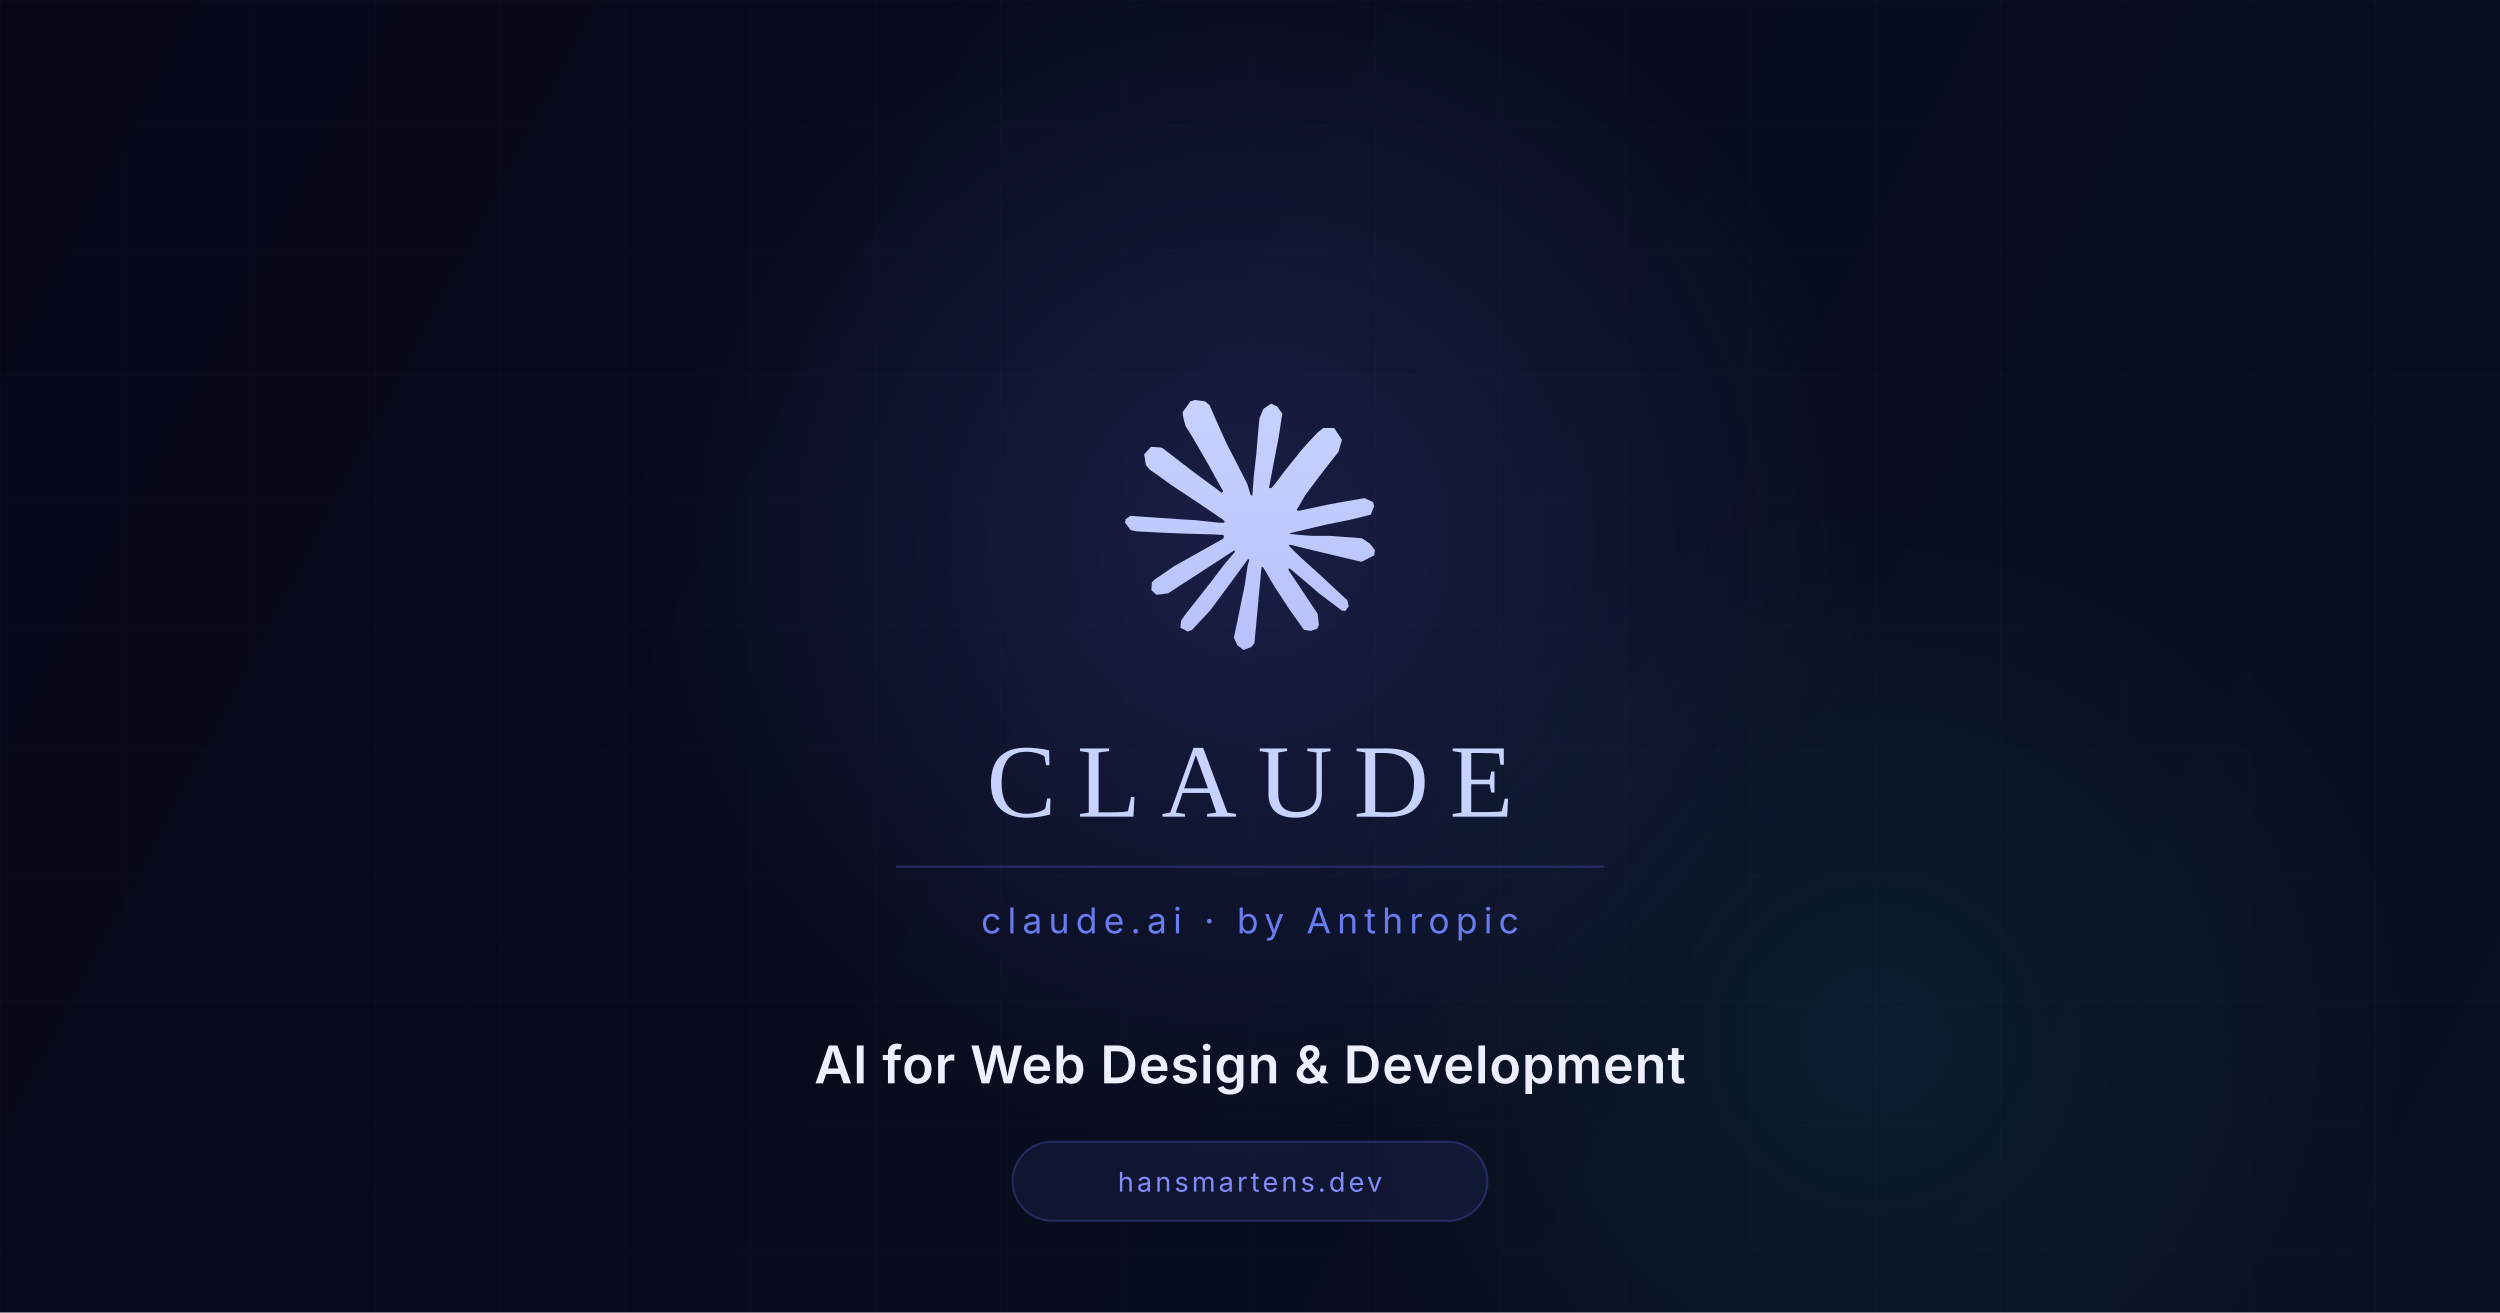
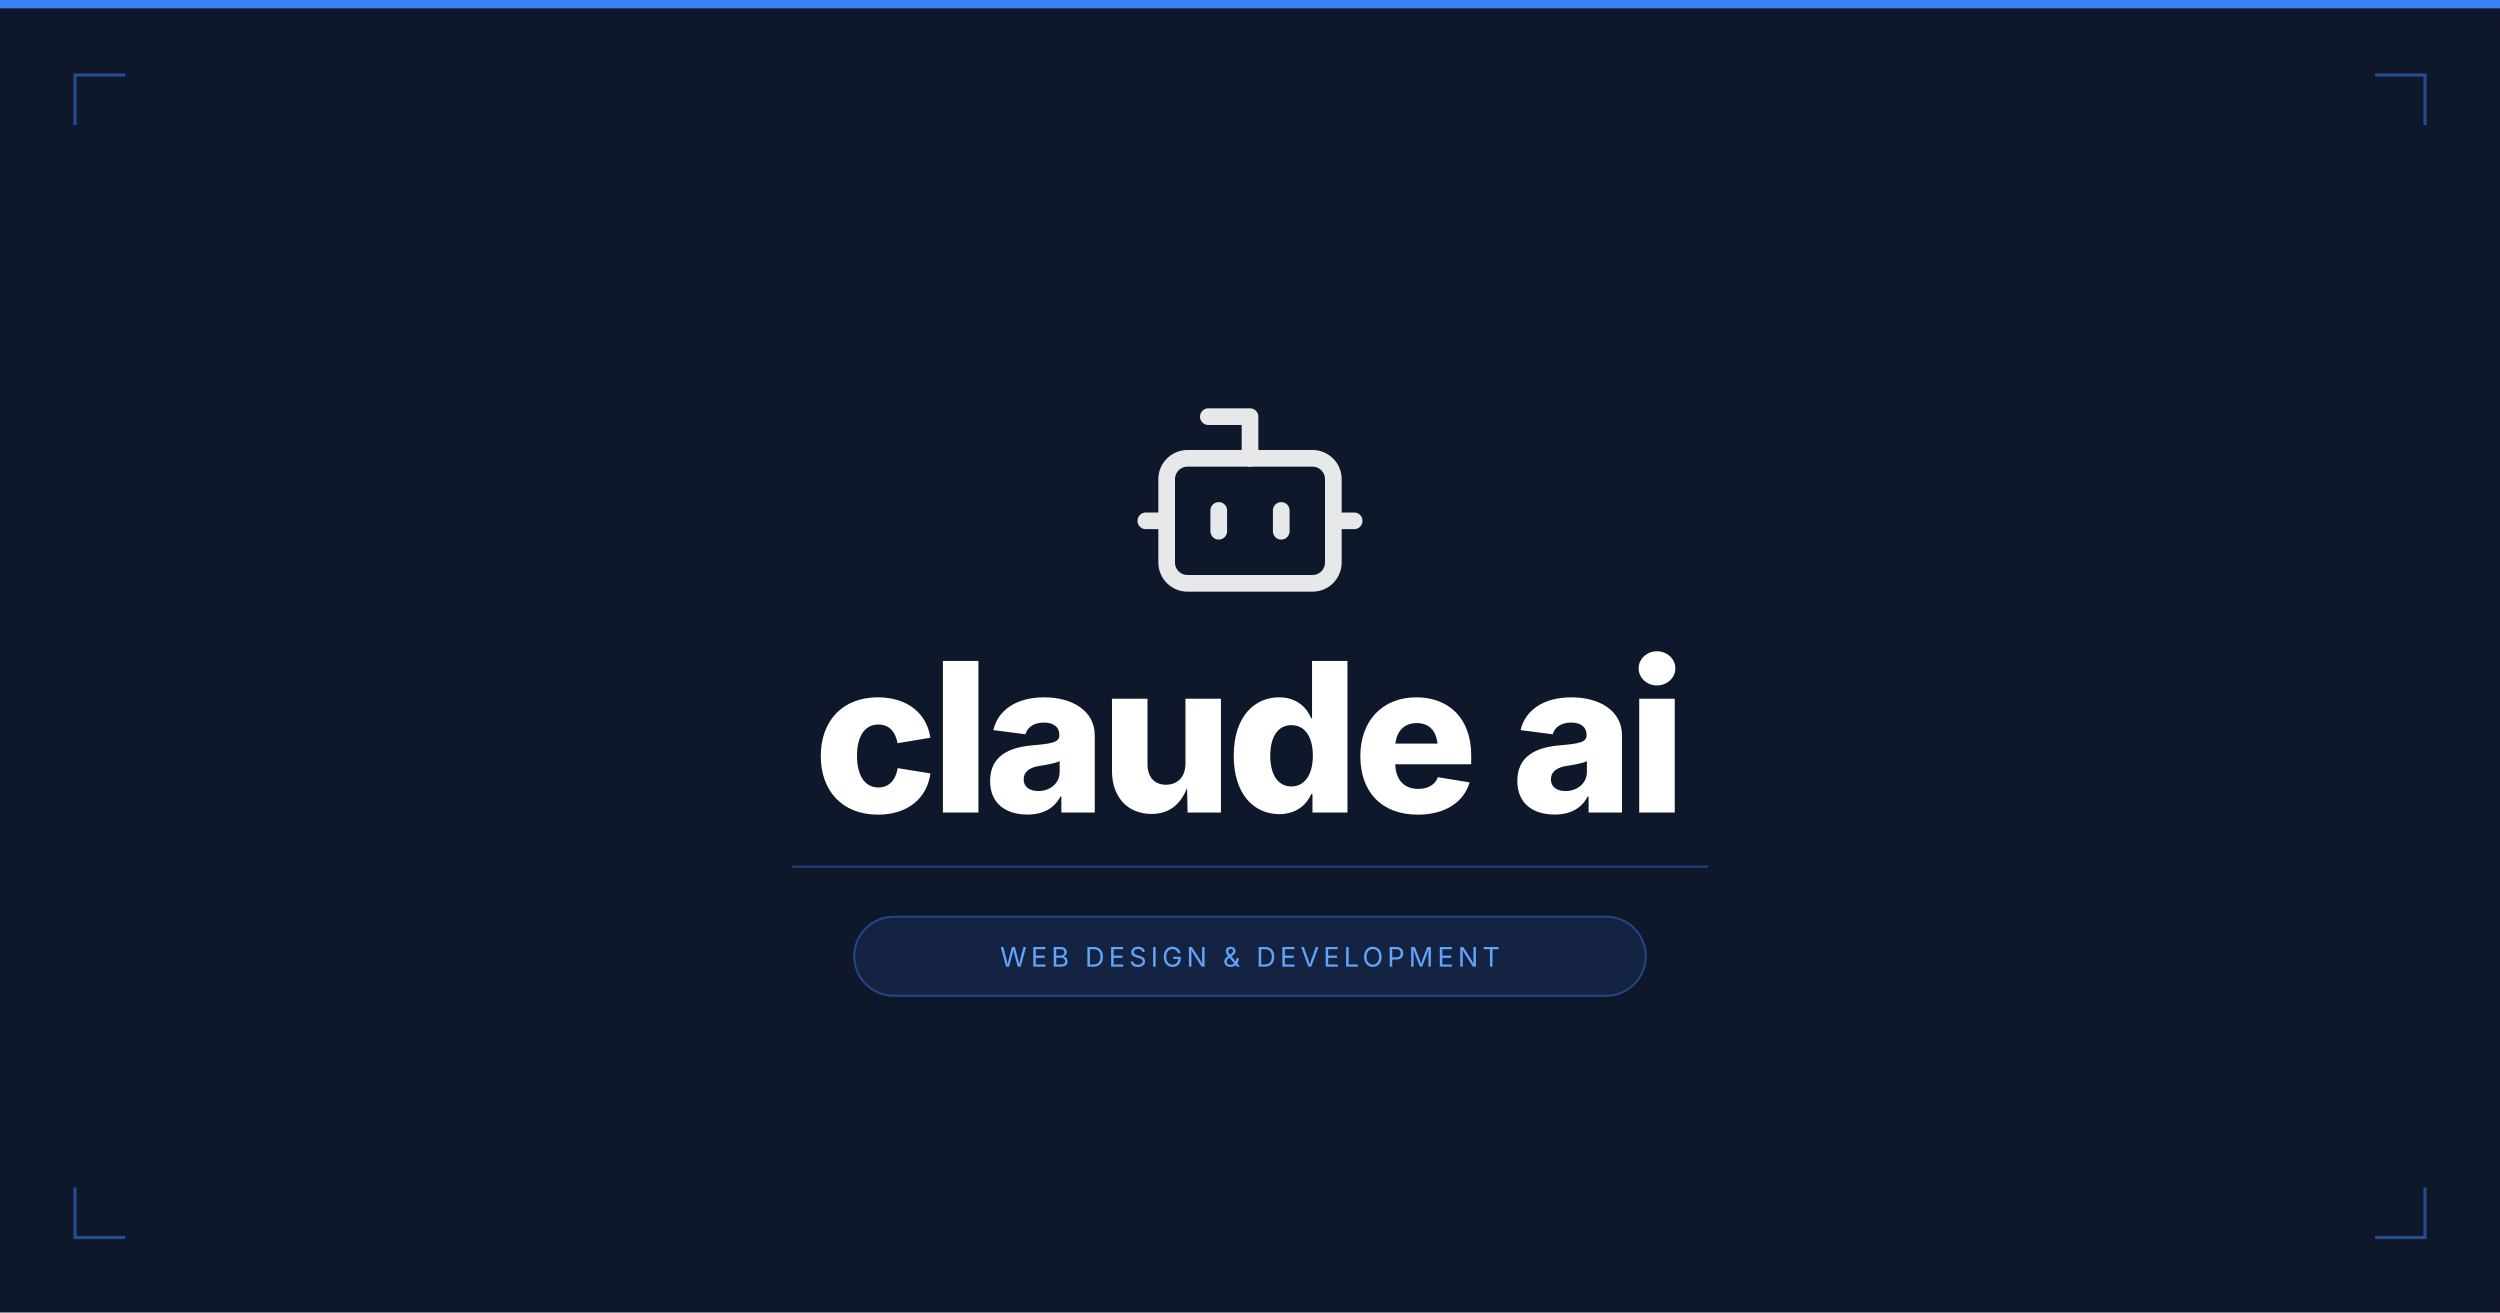
<svg xmlns="http://www.w3.org/2000/svg" width="1200" height="630" viewBox="0 0 1200 630" fill="none">
-   <defs>
-     <linearGradient id="bg" x1="0" y1="0" x2="1200" y2="630" gradientUnits="userSpaceOnUse">
-       <stop offset="0%" stop-color="#060818" />
-       <stop offset="100%" stop-color="#0a1020" />
-     </linearGradient>
-     <radialGradient id="glow" cx="600" cy="260" r="300" gradientUnits="userSpaceOnUse">
-       <stop offset="0%" stop-color="#6366f1" stop-opacity="0.20" />
-       <stop offset="100%" stop-color="#6366f1" stop-opacity="0" />
-     </radialGradient>
-     <radialGradient id="glow2" cx="900" cy="500" r="260" gradientUnits="userSpaceOnUse">
-       <stop offset="0%" stop-color="#22d3ee" stop-opacity="0.08" />
-       <stop offset="100%" stop-color="#22d3ee" stop-opacity="0" />
-     </radialGradient>
-     <linearGradient id="logoGrad" x1="0" y1="0" x2="0" y2="200" gradientUnits="userSpaceOnUse">
-       <stop offset="0%" stop-color="#c7d2fe" />
-       <stop offset="100%" stop-color="#4f46e5" />
-     </linearGradient>
-     <pattern id="grid" x="0" y="0" width="60" height="60" patternUnits="userSpaceOnUse">
-       <path d="M 60 0 L 0 0 0 60" fill="none" stroke="#ffffff" stroke-width="0.4" stroke-opacity="0.035" />
-     </pattern>
-   </defs>
-   <rect width="1200" height="630" fill="url(#bg)" />
-   <rect width="1200" height="630" fill="url(#grid)" />
-   <rect width="1200" height="630" fill="url(#glow)" />
-   <rect width="1200" height="630" fill="url(#glow2)" />
-   <g transform="translate(540, 192) scale(5)">
-     <path d="m4.714 15.956 4.717-2.647.079-.231-.079-.128h-.231l-.789-.049-2.696-.073-2.337-.097-2.265-.121-.571-.121-.534-.704.055-.352.48-.322.686.061 1.518.103 2.277.158 1.651.097 2.447.255h.389l.055-.158-.134-.097-.103-.097L6.973 9.836l-2.55-1.688-1.336-.971-.723-.492-.364-.461-.158-1.008.656-.723.88.061.225.061.892.686 1.906 1.475 2.489 1.834.364.303.146-.103.018-.073-.164-.273-1.354-2.447-1.445-2.489-.643-1.032-.17-.619c-.061-.255-.103-.467-.103-.729L6.287.134 6.7 0l.996.134.419.364.619 1.415 1.002 2.228 1.554 3.03.455.898.243.832.091.255h.158v-.146l.128-1.706.237-2.095.231-2.696.079-.759.376-.911.747-.492.583.279.48.686-.067.443-.285 1.852-.559 2.902-.364 1.943h.212l.243-.243.984-1.305 1.651-2.064.729-.82.85-.905.546-.431h1.032l.759 1.129-.34 1.166-1.062 1.348-.88 1.141-1.263 1.7-.789 1.36.073.109.188-.018 2.853-.607 1.542-.279 1.84-.316.832.389.091.395-.328.807-1.967.486-2.307.461-3.436.814-.043.03.049.061 1.548.146.662.036h1.621l3.018.225.789.522.474.638-.079.486-1.214.619-1.639-.389-3.825-.911-1.311-.328h-.182v.109l1.093 1.069 2.003 1.809 2.507 2.331.128.577-.322.455-.34-.049-2.204-1.657-.85-.747-1.925-1.621h-.128v.17l.443.65 2.344 3.521.121 1.081-.17.352-.607.212-.668-.121-1.372-1.925L14.38 17.959l-1.141-1.943-.14.079-.674 7.255-.316.37-.729.279-.607-.461-.322-.747.322-1.475.389-1.925.316-1.53.285-1.9.17-.631-.012-.043-.14.018-1.433 1.967-2.18 2.945-1.724 1.846-.413.164-.716-.37.067-.662.401-.589 2.386-3.036 1.439-1.882.929-1.087-.006-.158h-.055l-6.338 4.116-1.129.146-.486-.455.061-.747.231-.243 1.906-1.311Z" fill="url(#logoGrad)" />
+   <rect width="1200" height="630" fill="#0f172a" />
+   <rect x="0" y="0" width="1200" height="4" fill="#3b82f6" />
+   <g transform="translate(540, 180) scale(5)" stroke="#ffffff" stroke-width="1.6" stroke-linecap="round" stroke-linejoin="round" fill="none" opacity="0.9">
+     <path d="M12 8V4H8" />
+     <rect width="16" height="12" x="4" y="8" rx="2" />
+     <path d="M2 14h2" />
+     <path d="M20 14h2" />
+     <path d="M15 13v2" />
+     <path d="M9 13v2" />
  </g>
-   <text x="600" y="392" font-family="Georgia, 'Times New Roman', serif" font-size="50" font-weight="400" fill="#c7d2fe" text-anchor="middle" letter-spacing="10">CLAUDE</text>
-   <line x1="430" y1="416" x2="770" y2="416" stroke="#6366f1" stroke-width="1" stroke-opacity="0.3" />
-   <text x="600" y="448" font-family="-apple-system, BlinkMacSystemFont, 'Segoe UI', sans-serif" font-size="17" fill="#6b7cf0" text-anchor="middle" letter-spacing="3">claude.ai · by Anthropic</text>
-   <text x="600" y="520" font-family="-apple-system, BlinkMacSystemFont, 'Segoe UI', sans-serif" font-size="25" font-weight="600" fill="#eef0ff" text-anchor="middle" letter-spacing="0.4">AI for Web Design &amp; Development</text>
-   <rect x="486" y="548" width="228" height="38" rx="19" fill="#6366f1" fill-opacity="0.10" stroke="#6366f1" stroke-opacity="0.28" stroke-width="1" />
-   <text x="600" y="572" font-family="-apple-system, BlinkMacSystemFont, 'Segoe UI', sans-serif" font-size="13" fill="#818cf8" text-anchor="middle" letter-spacing="1.5">hansmartens.dev</text>
+   <text x="600" y="390" font-family="system-ui, -apple-system, sans-serif" font-size="100" font-weight="800" fill="#ffffff" text-anchor="middle" letter-spacing="-3">claude ai</text>
+   <line x1="380" y1="416" x2="820" y2="416" stroke="#3b82f6" stroke-width="1" stroke-opacity="0.4" />
+   <rect x="410" y="440" width="380" height="38" rx="19" fill="#3b82f6" fill-opacity="0.12" stroke="#3b82f6" stroke-opacity="0.4" stroke-width="1" />
+   <text x="600" y="464" font-family="system-ui, -apple-system, sans-serif" font-size="13" fill="#60a5fa" text-anchor="middle" letter-spacing="2">WEB DESIGN &amp; DEVELOPMENT</text>
+   <path d="M 36 60 L 36 36 L 60 36" stroke="#3b82f6" stroke-width="1.5" fill="none" stroke-opacity="0.5" />
+   <path d="M 1140 36 L 1164 36 L 1164 60" stroke="#3b82f6" stroke-width="1.5" fill="none" stroke-opacity="0.5" />
+   <path d="M 36 570 L 36 594 L 60 594" stroke="#3b82f6" stroke-width="1.5" fill="none" stroke-opacity="0.5" />
+   <path d="M 1140 594 L 1164 594 L 1164 570" stroke="#3b82f6" stroke-width="1.5" fill="none" stroke-opacity="0.5" />
</svg>
